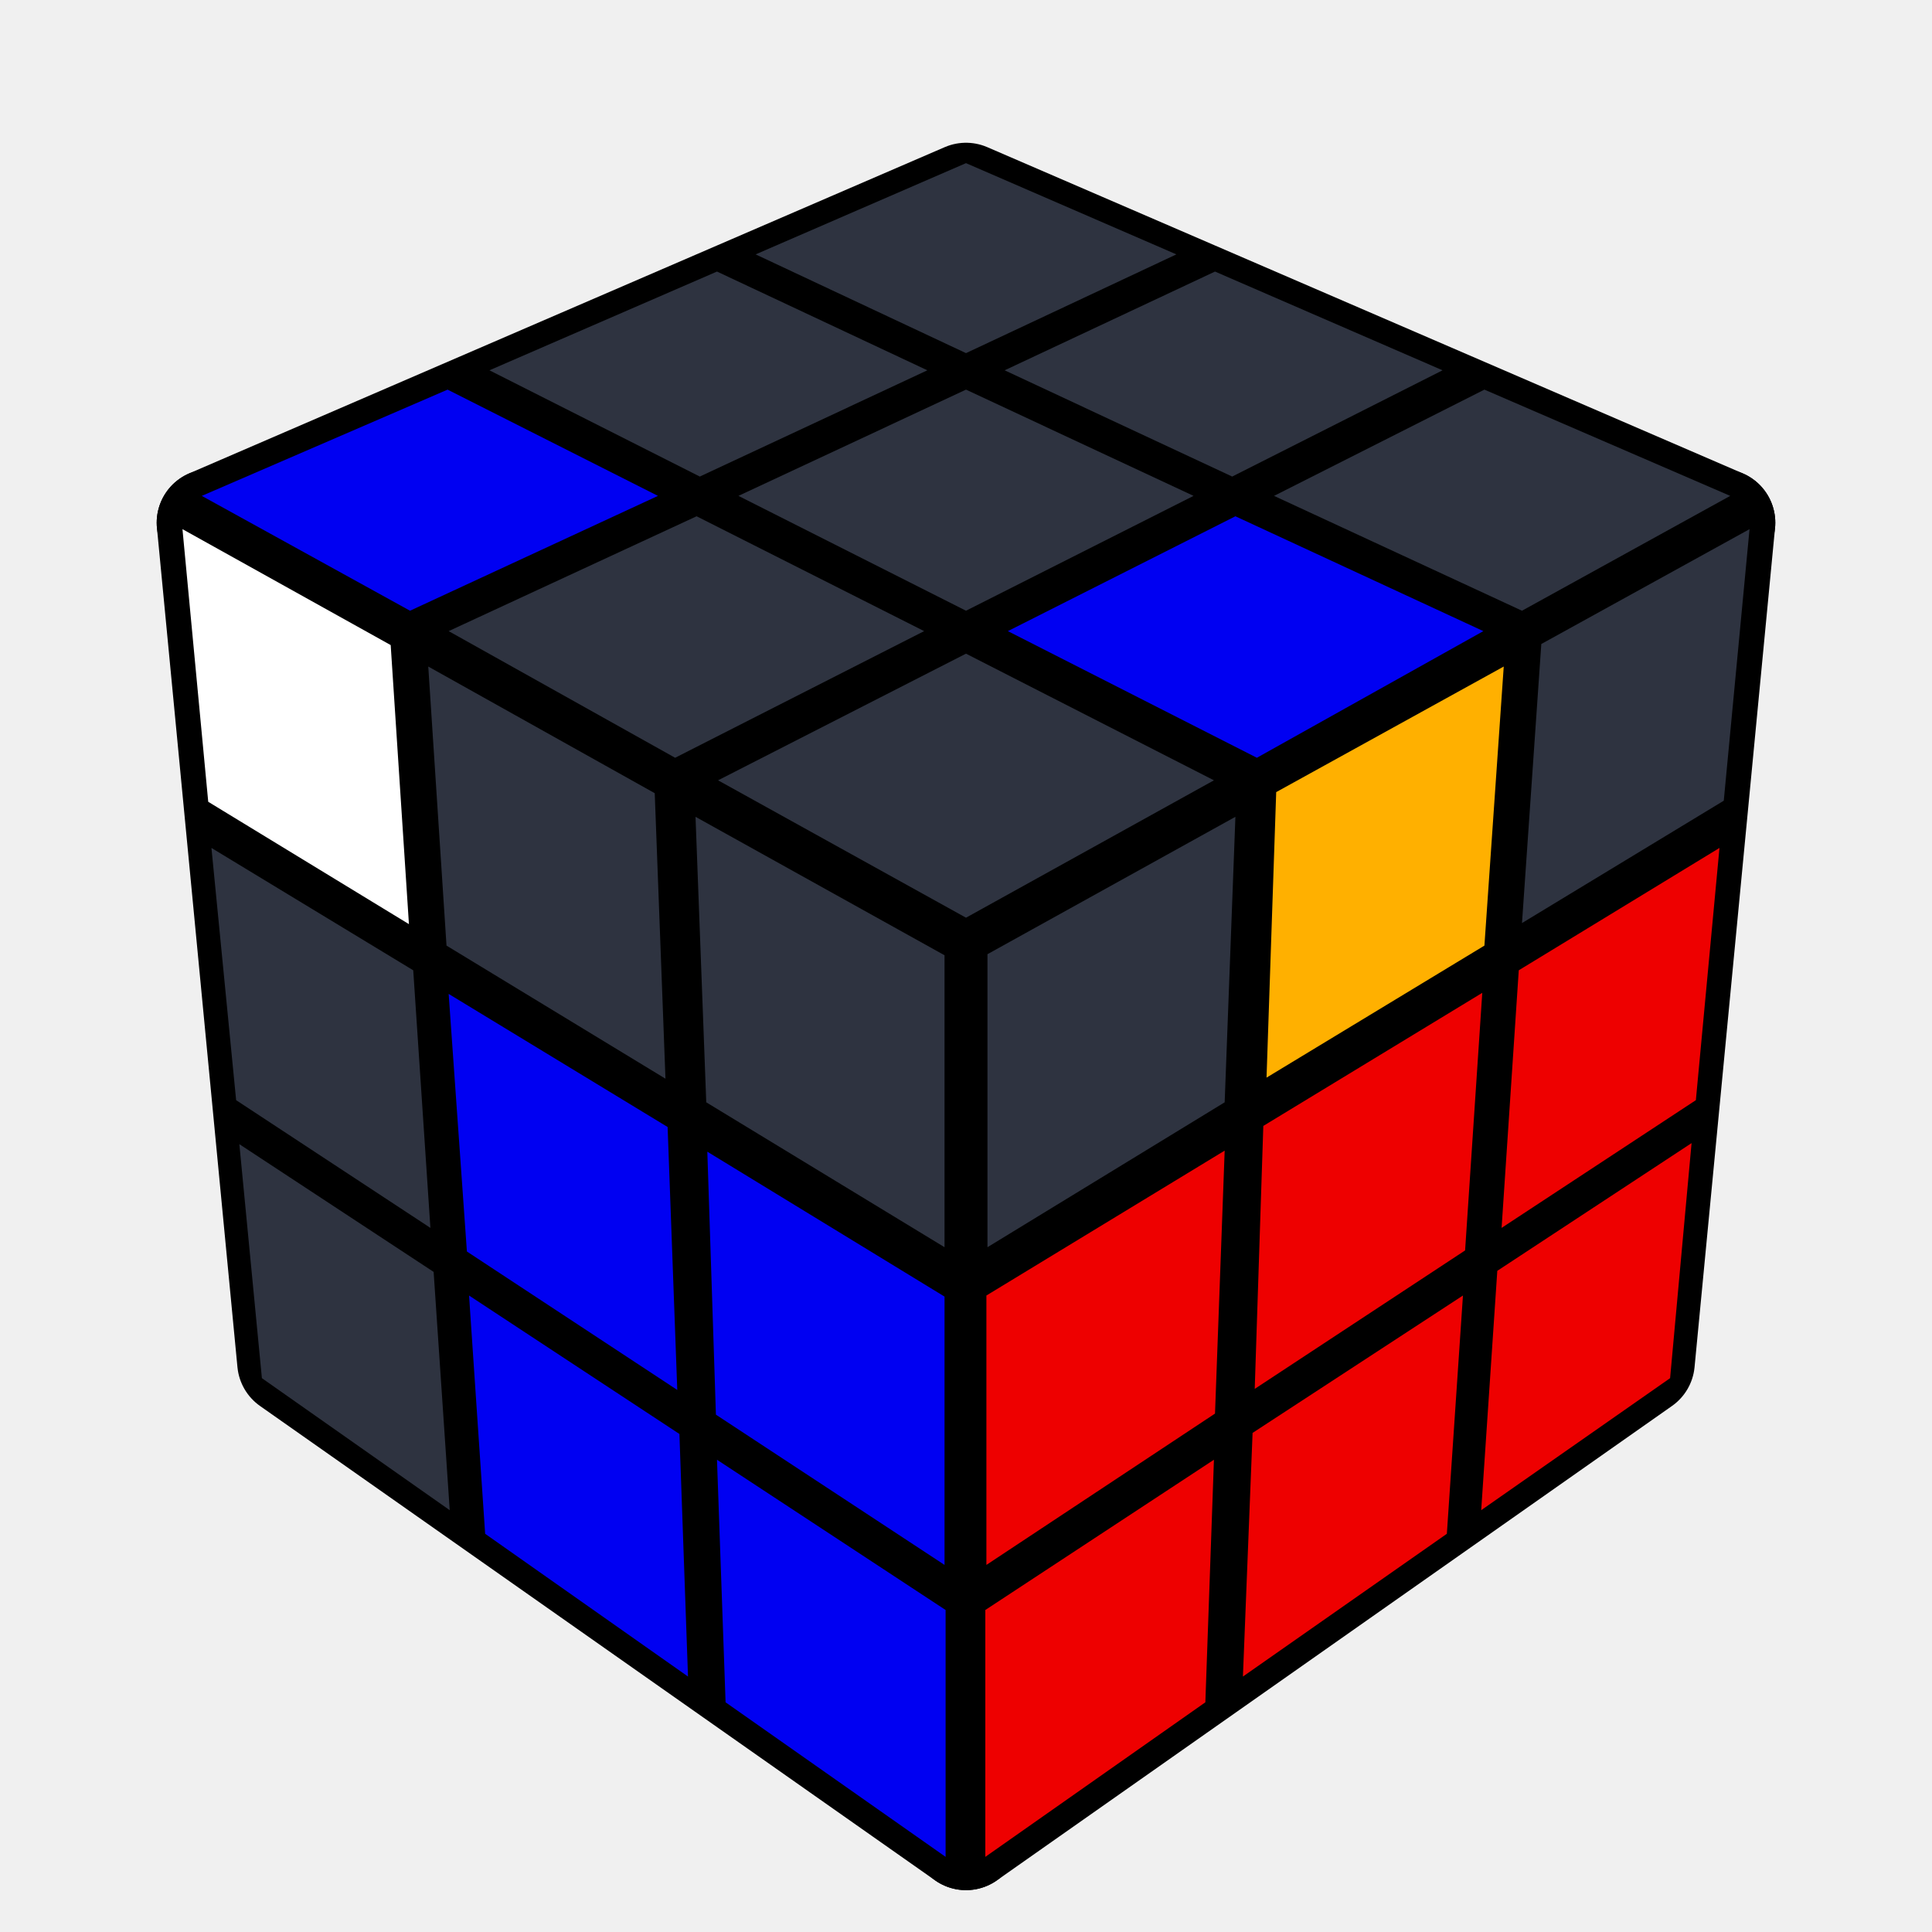
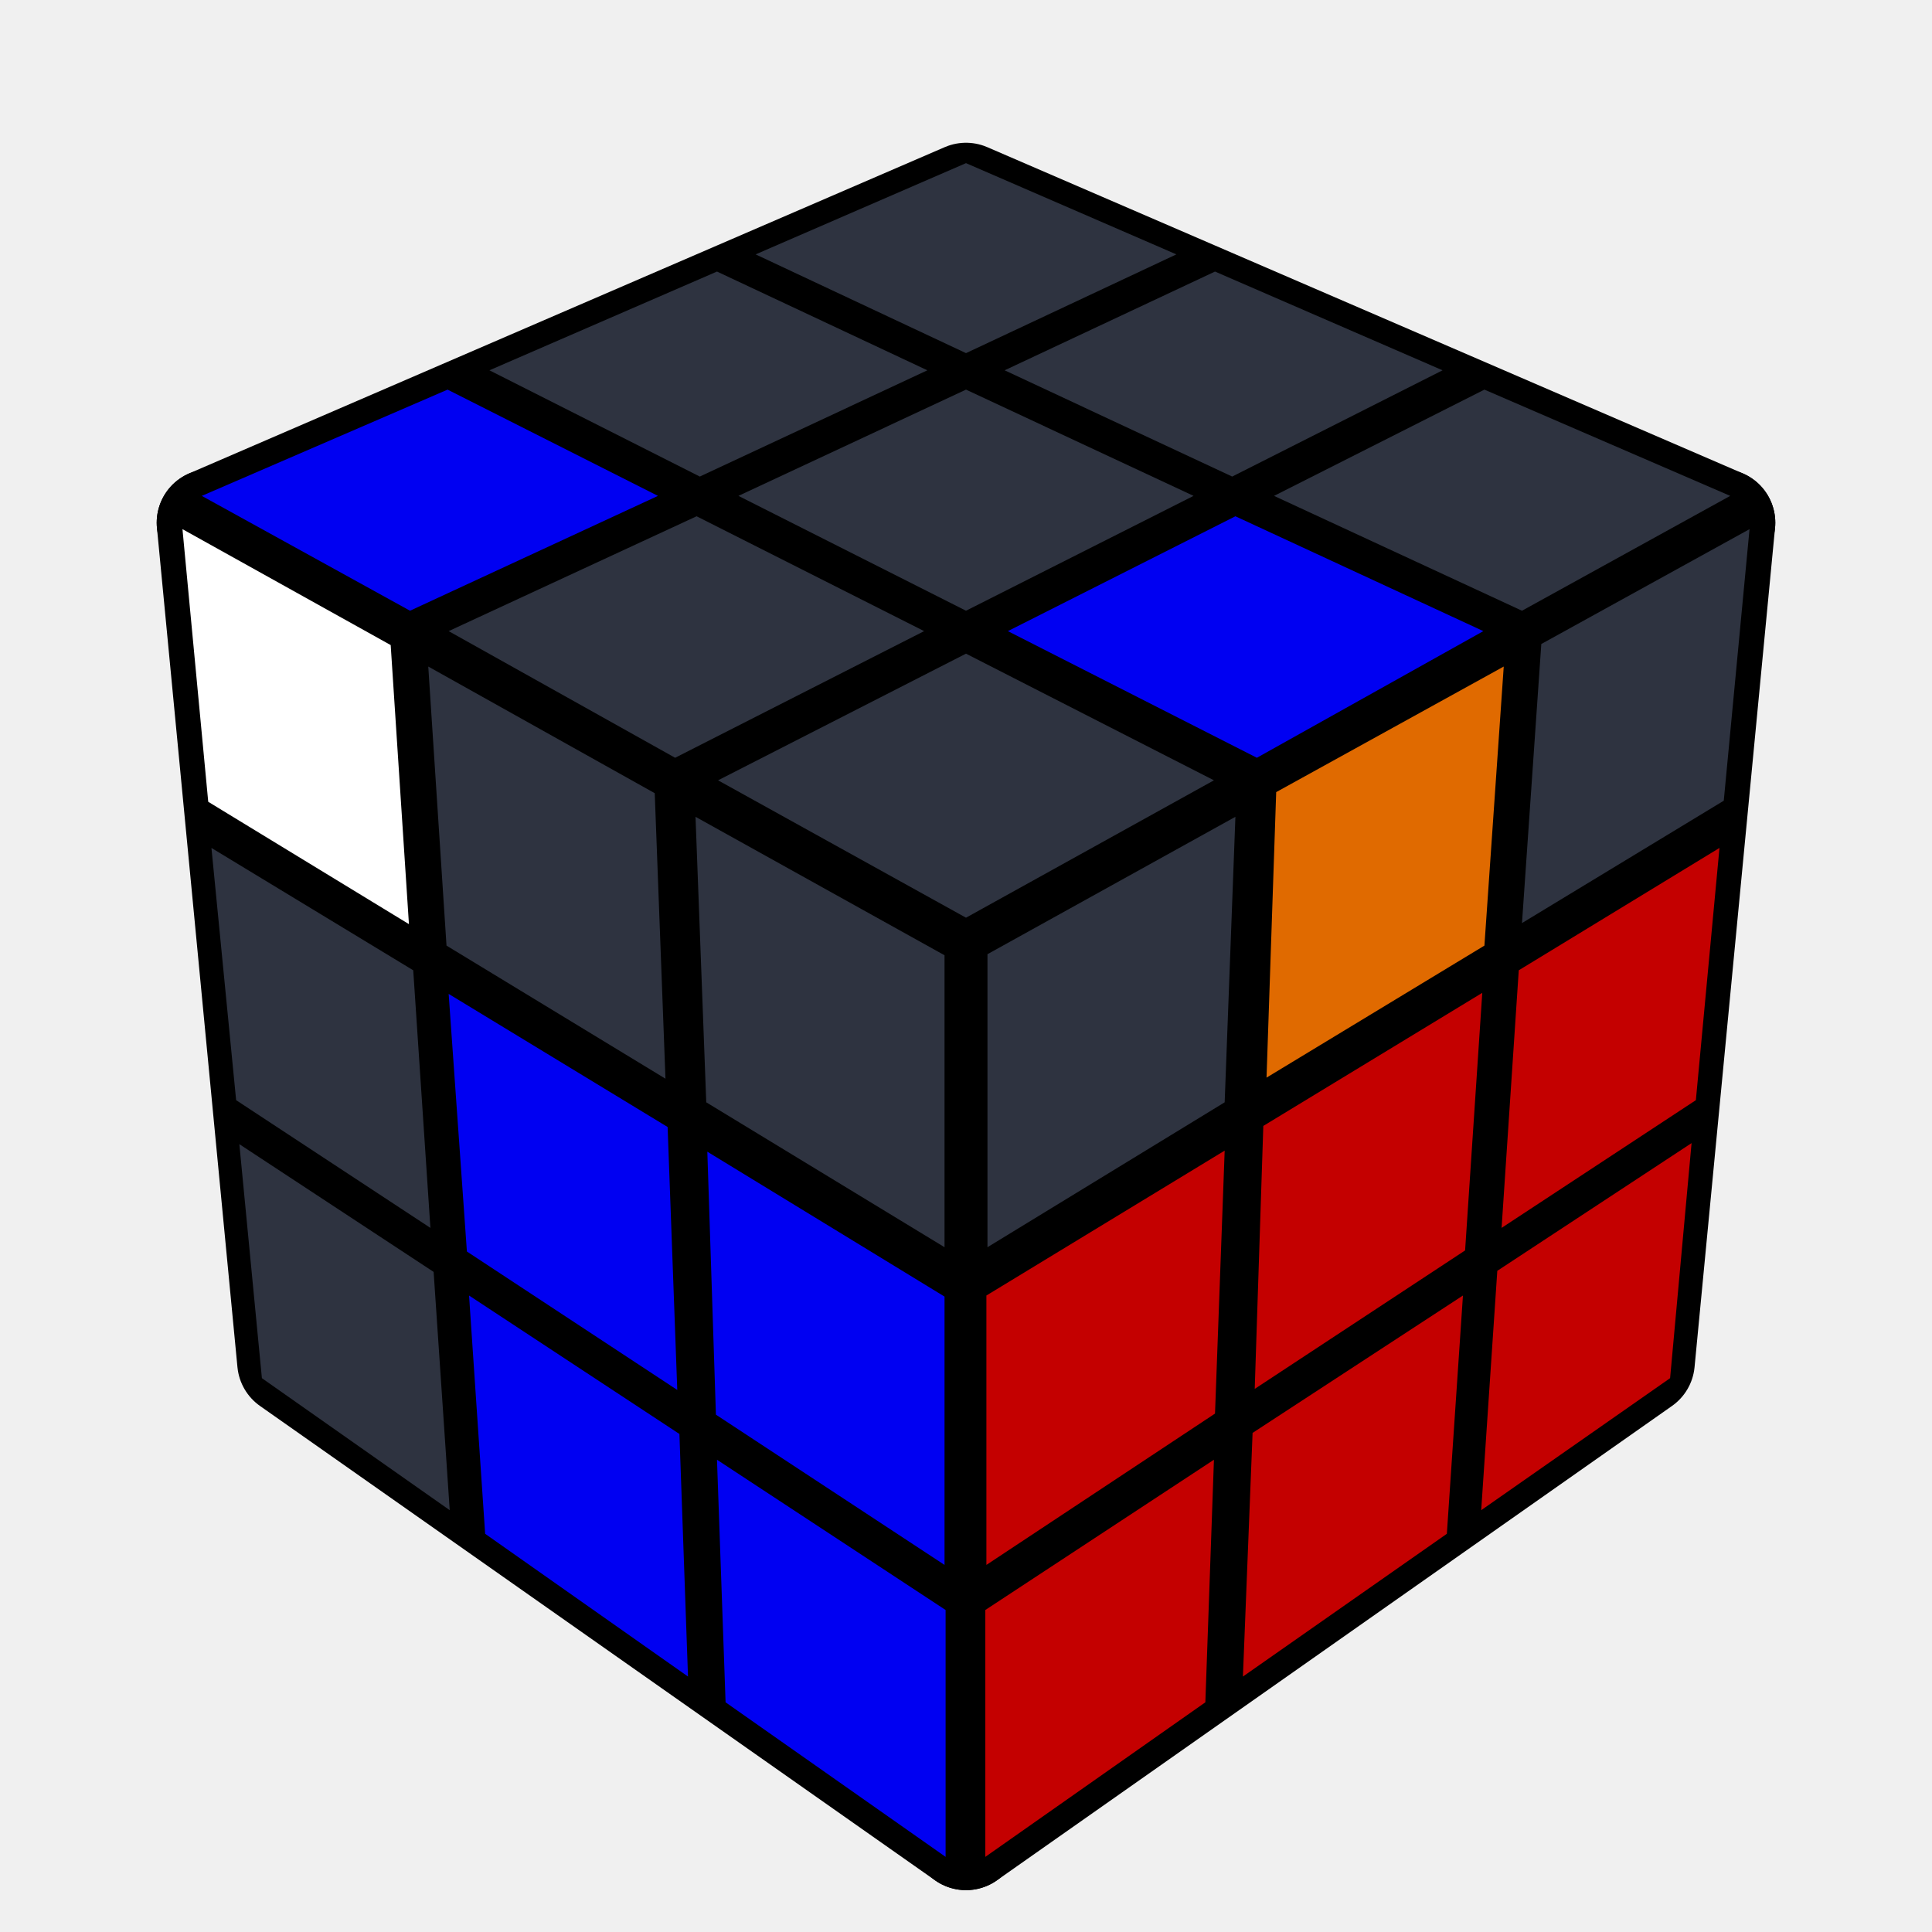
<svg xmlns="http://www.w3.org/2000/svg" version="1.1" width="180" height="180" viewBox="-0.9 -0.9 1.8 1.8">
  <g style="stroke-width:0.1;stroke-linejoin:round;opacity:1">
    <polygon fill="#000000" stroke="#000000" points="-4.9165444344952E-17,-0.717 0.704,-0.413 6.3108540577985E-17,-0.022 -0.704,-0.413" />
    <polygon fill="#000000" stroke="#000000" points="6.3108540577985E-17,-0.022 0.704,-0.413 0.629,0.369 5.5589468959362E-17,0.811" />
    <polygon fill="#000000" stroke="#000000" points="-0.704,-0.413 6.3108540577985E-17,-0.022 5.5589468959362E-17,0.811 -0.629,0.369" />
  </g>
  <g style="opacity:1;stroke-opacity:0.5;stroke-width:0;stroke-linejoin:round">
    <polygon fill="#2E3340" stroke="#000000" points="-4.9439549272153E-17,-0.748 0.196,-0.663 -1.6979580126642E-17,-0.571 -0.196,-0.663" />
    <polygon fill="#2E3340" stroke="#000000" points="0.232,-0.647 0.444,-0.555 0.248,-0.456 0.036,-0.555" />
    <polygon fill="#2E3340" stroke="#000000" points="0.483,-0.537 0.712,-0.438 0.518,-0.331 0.287,-0.438" />
    <polygon fill="#2E3340" stroke="#000000" points="-0.232,-0.647 -0.036,-0.555 -0.248,-0.456 -0.444,-0.555" />
    <polygon fill="#2E3340" stroke="#000000" points="-1.1906711768916E-17,-0.537 0.212,-0.438 1.3125827139793E-17,-0.331 -0.212,-0.438" />
    <polygon fill="#0000F2" stroke="#000000" points="0.251,-0.419 0.482,-0.312 0.271,-0.194 0.039,-0.312" />
    <polygon fill="#0000F2" stroke="#000000" points="-0.483,-0.537 -0.287,-0.438 -0.518,-0.331 -0.712,-0.438" />
    <polygon fill="#2E3340" stroke="#000000" points="-0.251,-0.419 -0.039,-0.312 -0.271,-0.194 -0.482,-0.312" />
    <polygon fill="#2E3340" stroke="#000000" points="1.9219742927126E-17,-0.291 0.231,-0.173 6.3251582941518E-17,-0.045 -0.231,-0.173" />
    <polygon fill="#2E3340" stroke="#000000" points="0.02,-0.011 0.251,-0.139 0.241,0.127 0.02,0.262" />
-     <polygon fill="#FFB000" stroke="#000000" points="0.289,-0.162 0.501,-0.279 0.483,-0.019 0.28,0.104" />
+     <polygon fill="#E06A00" stroke="#000000" points="0.289,-0.162 0.501,-0.279 0.483,-0.019 0.28,0.104" />
    <polygon fill="#2E3340" stroke="#000000" points="0.536,-0.3 0.73,-0.407 0.706,-0.154 0.518,-0.04" />
-     <polygon fill="#EE0000" stroke="#000000" points="0.019,0.307 0.241,0.172 0.232,0.417 0.019,0.558" />
-     <polygon fill="#EE0000" stroke="#000000" points="0.277,0.149 0.481,0.025 0.465,0.265 0.269,0.394" />
-     <polygon fill="#EE0000" stroke="#000000" points="0.515,0.004 0.702,-0.11 0.68,0.125 0.499,0.244" />
-     <polygon fill="#EE0000" stroke="#000000" points="0.018,0.6 0.231,0.46 0.223,0.686 0.018,0.83" />
-     <polygon fill="#EE0000" stroke="#000000" points="0.267,0.435 0.463,0.307 0.448,0.529 0.258,0.662" />
-     <polygon fill="#EE0000" stroke="#000000" points="0.495,0.284 0.676,0.165 0.656,0.384 0.48,0.507" />
+     <polygon fill="#C40000" stroke="#000000" points="0.019,0.307 0.241,0.172 0.232,0.417 0.019,0.558" />
+     <polygon fill="#C40000" stroke="#000000" points="0.277,0.149 0.481,0.025 0.465,0.265 0.269,0.394" />
+     <polygon fill="#C40000" stroke="#000000" points="0.515,0.004 0.702,-0.11 0.68,0.125 0.499,0.244" />
+     <polygon fill="#C40000" stroke="#000000" points="0.018,0.6 0.231,0.46 0.223,0.686 0.018,0.83" />
+     <polygon fill="#C40000" stroke="#000000" points="0.267,0.435 0.463,0.307 0.448,0.529 0.258,0.662" />
+     <polygon fill="#C40000" stroke="#000000" points="0.495,0.284 0.676,0.165 0.656,0.384 0.48,0.507" />
    <polygon fill="#FFFFFF" stroke="#000000" points="-0.73,-0.407 -0.536,-0.299 -0.519,-0.039 -0.706,-0.153" />
    <polygon fill="#2E3340" stroke="#000000" points="-0.501,-0.279 -0.29,-0.161 -0.28,0.105 -0.484,-0.019" />
    <polygon fill="#2E3340" stroke="#000000" points="-0.252,-0.139 -0.02,-0.01 -0.02,0.262 -0.242,0.127" />
    <polygon fill="#2E3340" stroke="#000000" points="-0.703,-0.11 -0.515,0.004 -0.499,0.244 -0.68,0.125" />
    <polygon fill="#0000F2" stroke="#000000" points="-0.482,0.026 -0.278,0.15 -0.269,0.395 -0.465,0.266" />
    <polygon fill="#0000F2" stroke="#000000" points="-0.241,0.173 -0.02,0.308 -0.02,0.558 -0.233,0.418" />
    <polygon fill="#2E3340" stroke="#000000" points="-0.677,0.166 -0.496,0.285 -0.481,0.507 -0.656,0.384" />
    <polygon fill="#0000F2" stroke="#000000" points="-0.463,0.307 -0.267,0.436 -0.259,0.662 -0.448,0.529" />
    <polygon fill="#0000F2" stroke="#000000" points="-0.232,0.46 -0.019,0.6 -0.019,0.83 -0.224,0.686" />
  </g>
</svg>
